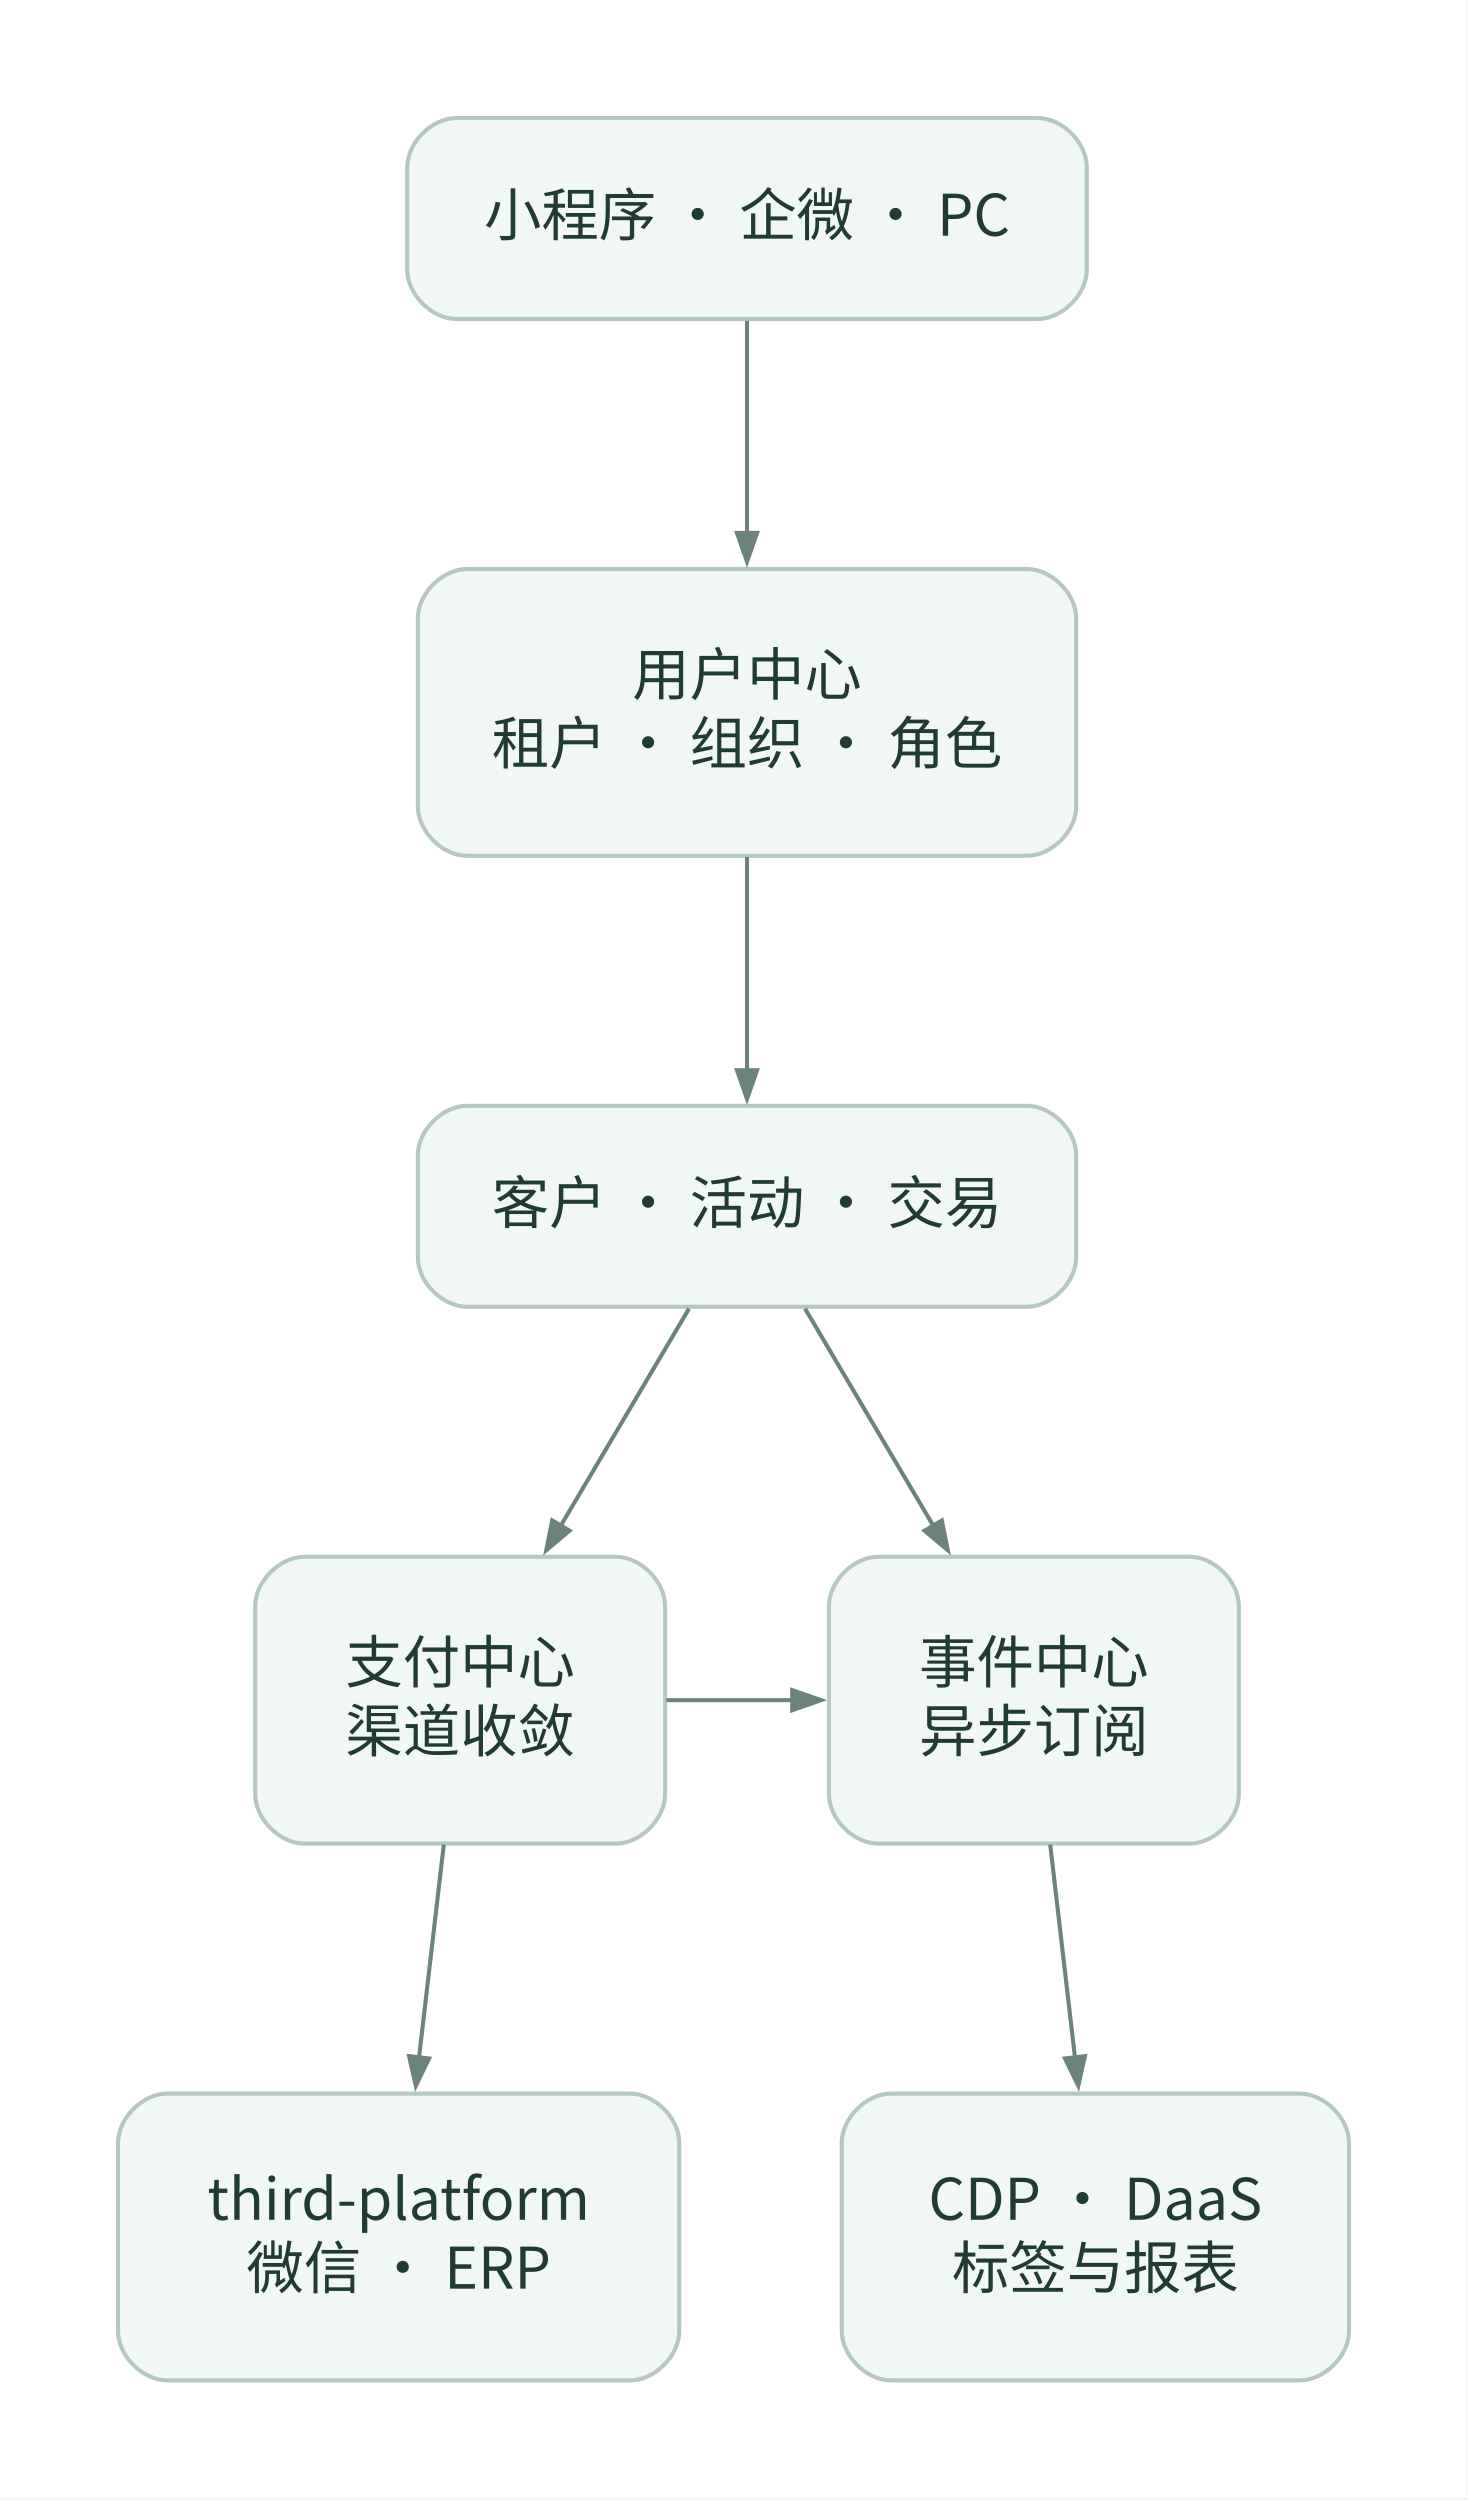
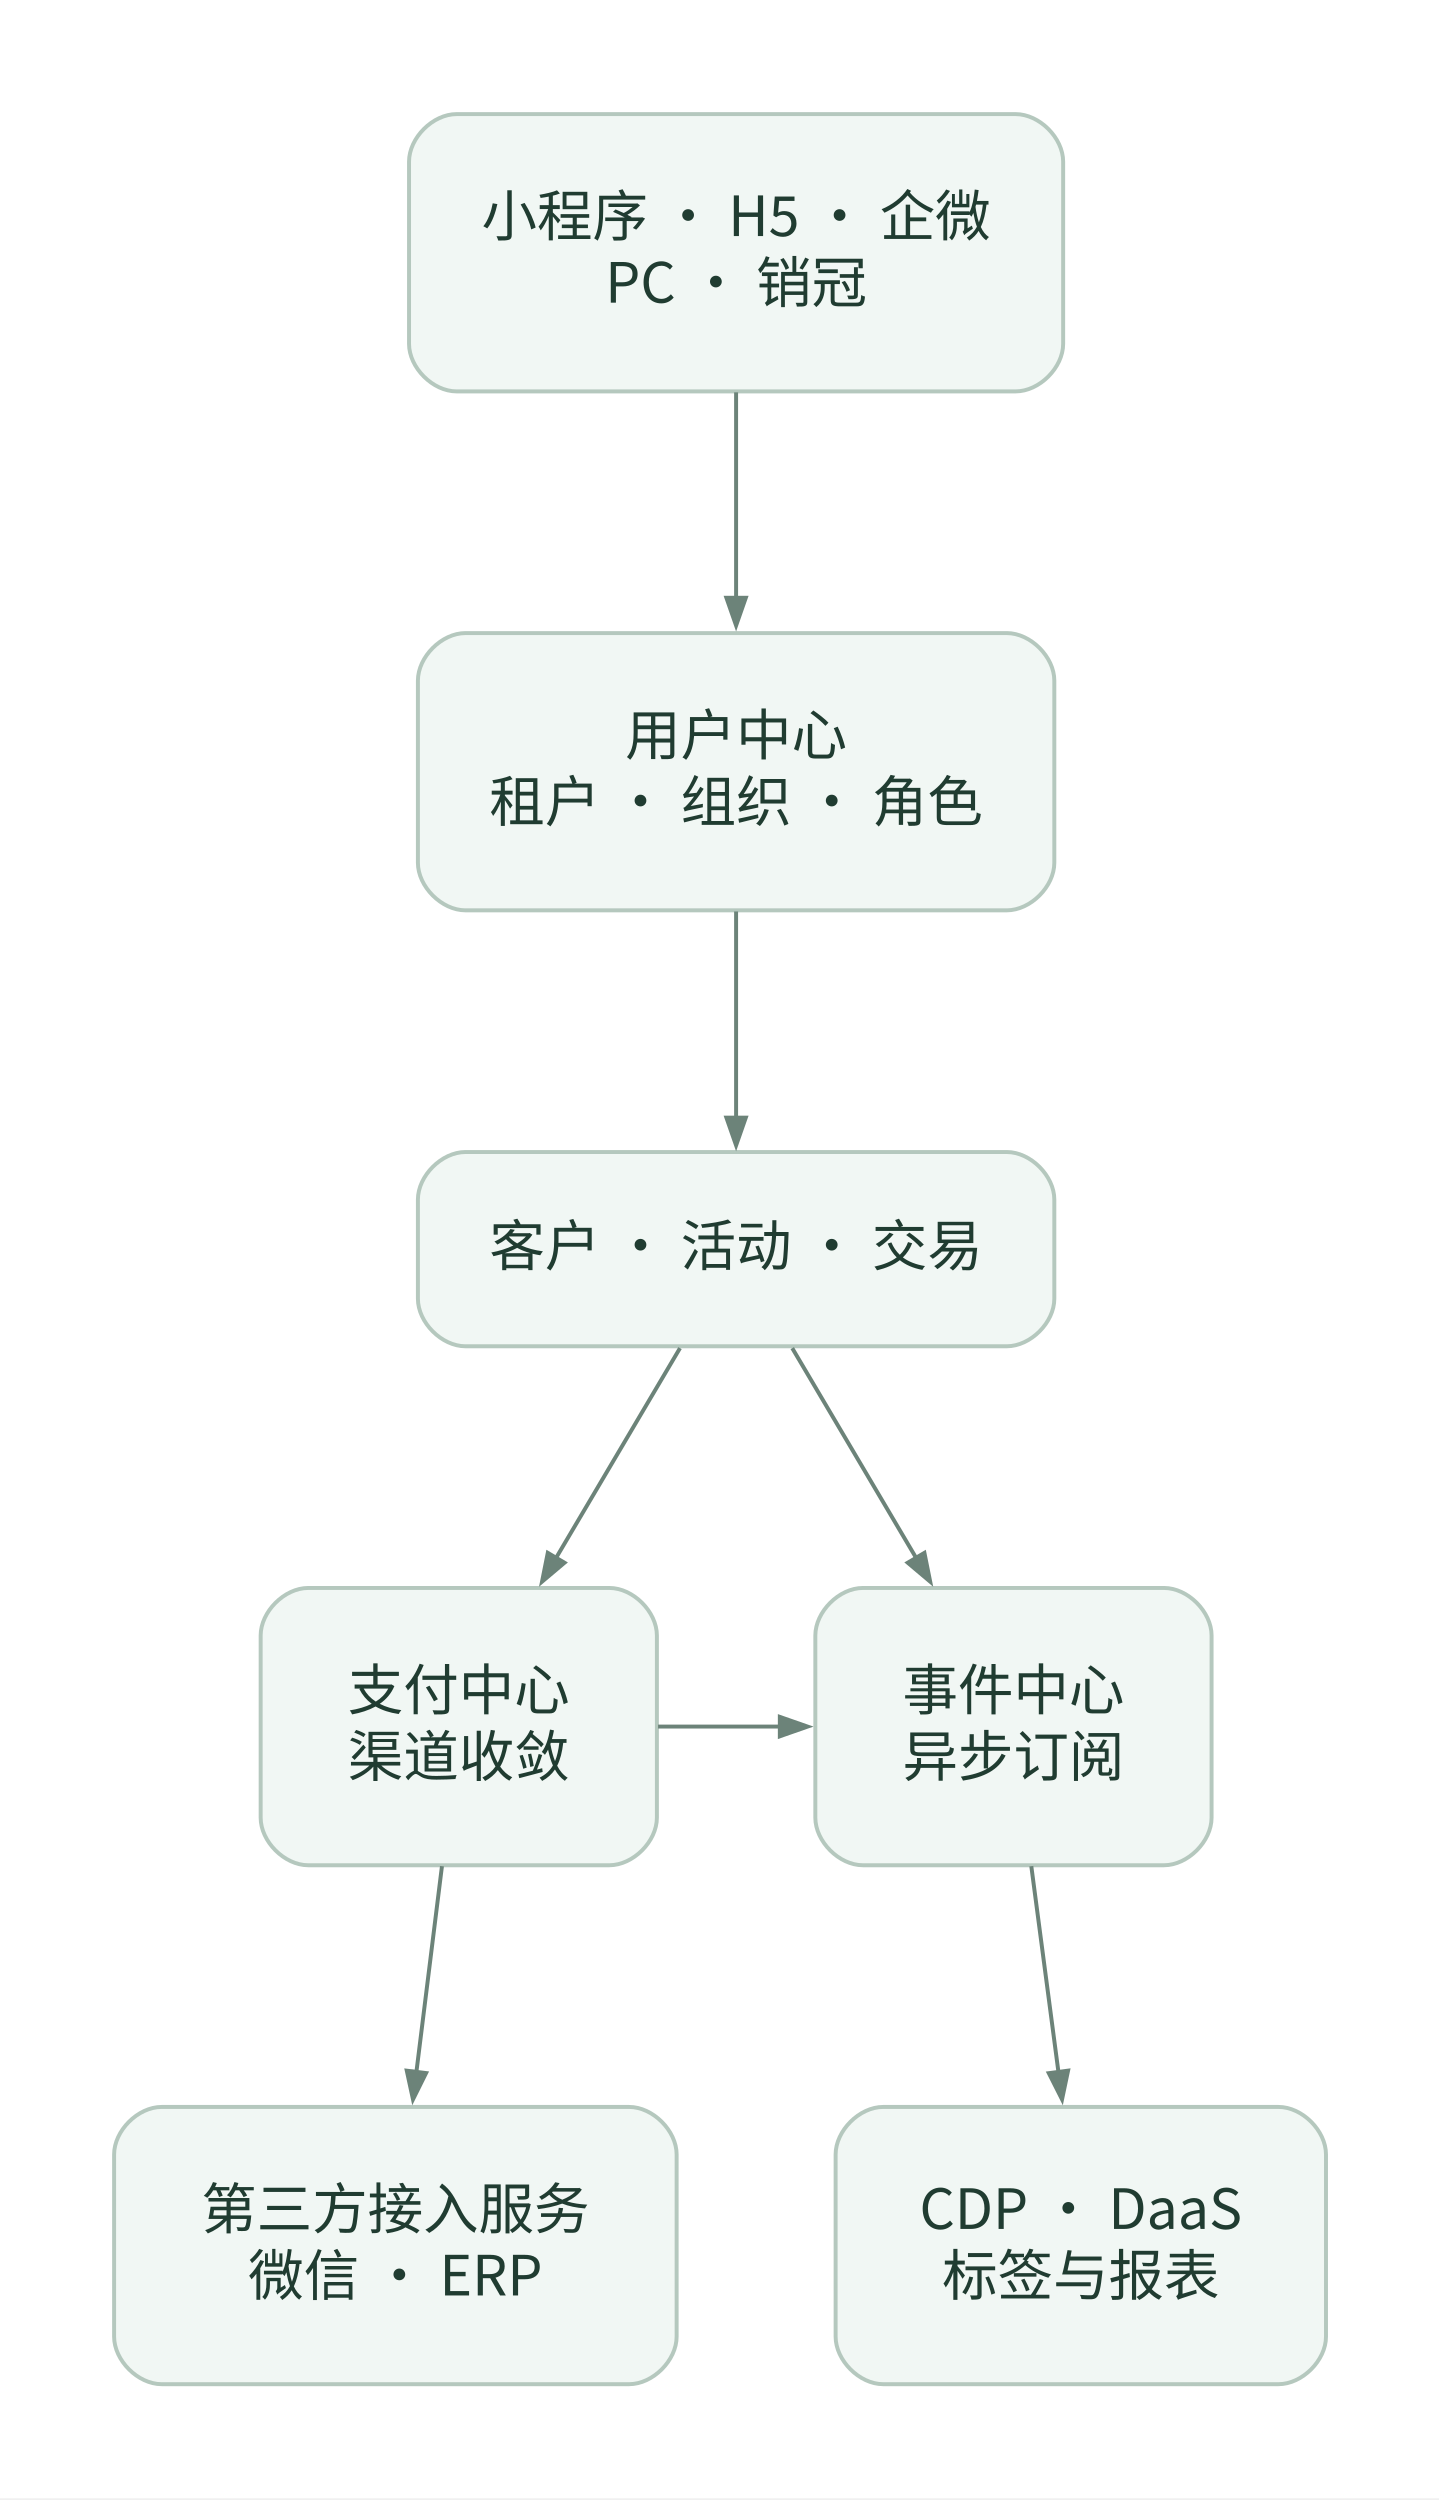
- <svg xmlns="http://www.w3.org/2000/svg" width="358pt" height="610pt" viewBox="0.00 0.00 358.00 610.00">
-   <g id="graph0" class="graph" transform="scale(1 1) rotate(0) translate(28.8 580.82)">
-     <polygon fill="#ffffff" stroke="none" points="-28.8,28.8 -28.8,-580.82 329.16,-580.82 329.16,28.8 -28.8,28.8" />
+ <svg xmlns="http://www.w3.org/2000/svg" width="363pt" height="631pt" viewBox="0.00 0.00 363.00 631.00">
+   <g id="graph0" class="graph" transform="scale(1 1) rotate(0) translate(28.8 601.77)">
+     <polygon fill="#ffffff" stroke="none" points="-28.8,28.8 -28.8,-601.77 334.68,-601.77 334.68,28.8 -28.8,28.8" />
    <g id="node1" class="node">
-       <path fill="#f1f7f4" stroke="#b5c8be" d="M224.38,-552.02C224.38,-552.02 82.56,-552.02 82.56,-552.02 76.56,-552.02 70.56,-546.02 70.56,-540.02 70.56,-540.02 70.56,-514.98 70.56,-514.98 70.56,-508.98 76.56,-502.98 82.56,-502.98 82.56,-502.98 224.38,-502.98 224.38,-502.98 230.38,-502.98 236.38,-508.98 236.38,-514.98 236.38,-514.98 236.38,-540.02 236.38,-540.02 236.38,-546.02 230.38,-552.02 224.38,-552.02" />
-       <text xml:space="preserve" text-anchor="middle" x="153.47" y="-523.3" font-family="PingFang SC,Noto Sans CJK SC,Microsoft YaHei,sans-serif" font-size="14.00" fill="#203c31">小程序 · 企微 · PC</text>
+       <path fill="#f1f7f4" stroke="#b5c8be" d="M227.54,-572.97C227.54,-572.97 86.44,-572.97 86.44,-572.97 80.44,-572.97 74.44,-566.97 74.44,-560.97 74.44,-560.97 74.44,-514.98 74.44,-514.98 74.44,-508.98 80.44,-502.98 86.44,-502.98 86.44,-502.98 227.54,-502.98 227.54,-502.98 233.54,-502.98 239.54,-508.98 239.54,-514.98 239.54,-514.98 239.54,-560.97 239.54,-560.97 239.54,-566.97 233.54,-572.97 227.54,-572.97" />
+       <text xml:space="preserve" text-anchor="middle" x="156.99" y="-542.18" font-family="PingFang SC,Noto Sans CJK SC,Microsoft YaHei,sans-serif" font-size="14.00" fill="#203c31">小程序 · H5 · 企微</text>
+       <text xml:space="preserve" text-anchor="middle" x="156.99" y="-525.38" font-family="PingFang SC,Noto Sans CJK SC,Microsoft YaHei,sans-serif" font-size="14.00" fill="#203c31">PC · 销冠</text>
    </g>
    <g id="node2" class="node">
-       <path fill="#f1f7f4" stroke="#b5c8be" d="M221.79,-441.98C221.79,-441.98 85.16,-441.98 85.16,-441.98 79.16,-441.98 73.16,-435.98 73.16,-429.98 73.16,-429.98 73.16,-384 73.16,-384 73.16,-378 79.16,-372 85.16,-372 85.16,-372 221.79,-372 221.79,-372 227.79,-372 233.79,-378 233.79,-384 233.79,-384 233.79,-429.98 233.79,-429.98 233.79,-435.98 227.79,-441.98 221.79,-441.98" />
-       <text xml:space="preserve" text-anchor="middle" x="153.47" y="-411.19" font-family="PingFang SC,Noto Sans CJK SC,Microsoft YaHei,sans-serif" font-size="14.00" fill="#203c31">用户中心</text>
-       <text xml:space="preserve" text-anchor="middle" x="153.47" y="-394.39" font-family="PingFang SC,Noto Sans CJK SC,Microsoft YaHei,sans-serif" font-size="14.00" fill="#203c31">租户 · 组织 · 角色</text>
+       <path fill="#f1f7f4" stroke="#b5c8be" d="M225.31,-441.98C225.31,-441.98 88.68,-441.98 88.68,-441.98 82.68,-441.98 76.68,-435.98 76.68,-429.98 76.68,-429.98 76.68,-384 76.68,-384 76.68,-378 82.68,-372 88.68,-372 88.68,-372 225.31,-372 225.31,-372 231.31,-372 237.31,-378 237.31,-384 237.31,-384 237.31,-429.98 237.31,-429.98 237.31,-435.98 231.31,-441.98 225.31,-441.98" />
+       <text xml:space="preserve" text-anchor="middle" x="156.99" y="-411.19" font-family="PingFang SC,Noto Sans CJK SC,Microsoft YaHei,sans-serif" font-size="14.00" fill="#203c31">用户中心</text>
+       <text xml:space="preserve" text-anchor="middle" x="156.99" y="-394.39" font-family="PingFang SC,Noto Sans CJK SC,Microsoft YaHei,sans-serif" font-size="14.00" fill="#203c31">租户 · 组织 · 角色</text>
    </g>
    <g id="edge1" class="edge">
-       <path fill="none" stroke="#6c8379" d="M153.47,-502.52C153.47,-487.64 153.47,-468.09 153.47,-450.64" />
-       <polygon fill="#6c8379" stroke="#6c8379" points="155.92,-450.78 153.47,-443.78 151.02,-450.78 155.92,-450.78" />
+       <path fill="none" stroke="#6c8379" d="M156.99,-502.75C156.99,-486.71 156.99,-467.45 156.99,-450.49" />
+       <polygon fill="#6c8379" stroke="#6c8379" points="159.44,-450.89 156.99,-443.89 154.54,-450.89 159.44,-450.89" />
    </g>
    <g id="node3" class="node">
-       <path fill="#f1f7f4" stroke="#b5c8be" d="M221.79,-311C221.79,-311 85.16,-311 85.16,-311 79.16,-311 73.16,-305 73.16,-299 73.16,-299 73.16,-273.97 73.16,-273.97 73.16,-267.97 79.16,-261.97 85.16,-261.97 85.16,-261.97 221.79,-261.97 221.79,-261.97 227.79,-261.97 233.79,-267.97 233.79,-273.97 233.79,-273.97 233.79,-299 233.79,-299 233.79,-305 227.79,-311 221.79,-311" />
-       <text xml:space="preserve" text-anchor="middle" x="153.47" y="-282.28" font-family="PingFang SC,Noto Sans CJK SC,Microsoft YaHei,sans-serif" font-size="14.00" fill="#203c31">客户 · 活动 · 交易</text>
+       <path fill="#f1f7f4" stroke="#b5c8be" d="M225.31,-311C225.31,-311 88.68,-311 88.68,-311 82.68,-311 76.68,-305 76.68,-299 76.68,-299 76.68,-273.97 76.68,-273.97 76.68,-267.97 82.68,-261.97 88.68,-261.97 88.68,-261.97 225.31,-261.97 225.31,-261.97 231.31,-261.97 237.31,-267.97 237.31,-273.97 237.31,-273.97 237.31,-299 237.31,-299 237.31,-305 231.31,-311 225.31,-311" />
+       <text xml:space="preserve" text-anchor="middle" x="156.99" y="-282.28" font-family="PingFang SC,Noto Sans CJK SC,Microsoft YaHei,sans-serif" font-size="14.00" fill="#203c31">客户 · 活动 · 交易</text>
    </g>
    <g id="edge2" class="edge">
-       <path fill="none" stroke="#6c8379" d="M153.47,-371.71C153.47,-355.18 153.47,-335.47 153.47,-319.28" />
-       <polygon fill="#6c8379" stroke="#6c8379" points="155.92,-319.68 153.47,-312.68 151.02,-319.68 155.92,-319.68" />
+       <path fill="none" stroke="#6c8379" d="M156.99,-371.71C156.99,-355.18 156.99,-335.47 156.99,-319.28" />
+       <polygon fill="#6c8379" stroke="#6c8379" points="159.44,-319.68 156.99,-312.68 154.54,-319.68 159.44,-319.68" />
    </g>
    <g id="node4" class="node">
-       <path fill="#f1f7f4" stroke="#b5c8be" d="M121.48,-200.97C121.48,-200.97 45.47,-200.97 45.47,-200.97 39.47,-200.97 33.47,-194.97 33.47,-188.97 33.47,-188.97 33.47,-142.98 33.47,-142.98 33.47,-136.98 39.47,-130.98 45.47,-130.98 45.47,-130.98 121.48,-130.98 121.48,-130.98 127.48,-130.98 133.48,-136.98 133.48,-142.98 133.48,-142.98 133.48,-188.97 133.48,-188.97 133.48,-194.97 127.48,-200.97 121.48,-200.97" />
-       <text xml:space="preserve" text-anchor="middle" x="83.47" y="-170.18" font-family="PingFang SC,Noto Sans CJK SC,Microsoft YaHei,sans-serif" font-size="14.00" fill="#203c31">支付中心</text>
-       <text xml:space="preserve" text-anchor="middle" x="83.47" y="-153.38" font-family="PingFang SC,Noto Sans CJK SC,Microsoft YaHei,sans-serif" font-size="14.00" fill="#203c31">渠道收敛</text>
+       <path fill="#f1f7f4" stroke="#b5c8be" d="M125,-200.97C125,-200.97 48.99,-200.97 48.99,-200.97 42.99,-200.97 36.99,-194.97 36.99,-188.97 36.99,-188.97 36.99,-142.98 36.99,-142.98 36.99,-136.98 42.99,-130.98 48.99,-130.98 48.99,-130.98 125,-130.98 125,-130.98 131,-130.98 137,-136.98 137,-142.98 137,-142.98 137,-188.97 137,-188.97 137,-194.97 131,-200.97 125,-200.97" />
+       <text xml:space="preserve" text-anchor="middle" x="86.99" y="-170.18" font-family="PingFang SC,Noto Sans CJK SC,Microsoft YaHei,sans-serif" font-size="14.00" fill="#203c31">支付中心</text>
+       <text xml:space="preserve" text-anchor="middle" x="86.99" y="-153.38" font-family="PingFang SC,Noto Sans CJK SC,Microsoft YaHei,sans-serif" font-size="14.00" fill="#203c31">渠道收敛</text>
    </g>
    <g id="edge3" class="edge">
-       <path fill="none" stroke="#6c8379" d="M139.31,-261.5C130.28,-246.22 118.34,-226.01 107.82,-208.2" />
-       <polygon fill="#6c8379" stroke="#6c8379" points="110.16,-207.34 104.49,-202.56 105.94,-209.83 110.16,-207.34" />
+       <path fill="none" stroke="#6c8379" d="M142.83,-261.5C133.8,-246.22 121.86,-226.01 111.34,-208.2" />
+       <polygon fill="#6c8379" stroke="#6c8379" points="113.68,-207.34 108.01,-202.56 109.46,-209.83 113.68,-207.34" />
    </g>
    <g id="node5" class="node">
-       <path fill="#f1f7f4" stroke="#b5c8be" d="M261.48,-200.97C261.48,-200.97 185.47,-200.97 185.47,-200.97 179.47,-200.97 173.47,-194.97 173.47,-188.97 173.47,-188.97 173.47,-142.98 173.47,-142.98 173.47,-136.98 179.47,-130.98 185.47,-130.98 185.47,-130.98 261.48,-130.98 261.48,-130.98 267.48,-130.98 273.48,-136.98 273.48,-142.98 273.48,-142.98 273.48,-188.97 273.48,-188.97 273.48,-194.97 267.48,-200.97 261.48,-200.97" />
-       <text xml:space="preserve" text-anchor="middle" x="223.47" y="-170.18" font-family="PingFang SC,Noto Sans CJK SC,Microsoft YaHei,sans-serif" font-size="14.00" fill="#203c31">事件中心</text>
-       <text xml:space="preserve" text-anchor="middle" x="223.47" y="-153.38" font-family="PingFang SC,Noto Sans CJK SC,Microsoft YaHei,sans-serif" font-size="14.00" fill="#203c31">异步订阅</text>
+       <path fill="#f1f7f4" stroke="#b5c8be" d="M265,-200.97C265,-200.97 188.99,-200.97 188.99,-200.97 182.99,-200.97 176.99,-194.97 176.99,-188.97 176.99,-188.97 176.99,-142.98 176.99,-142.98 176.99,-136.98 182.99,-130.98 188.99,-130.98 188.99,-130.98 265,-130.98 265,-130.98 271,-130.98 277,-136.98 277,-142.98 277,-142.98 277,-188.97 277,-188.97 277,-194.97 271,-200.97 265,-200.97" />
+       <text xml:space="preserve" text-anchor="middle" x="226.99" y="-170.18" font-family="PingFang SC,Noto Sans CJK SC,Microsoft YaHei,sans-serif" font-size="14.00" fill="#203c31">事件中心</text>
+       <text xml:space="preserve" text-anchor="middle" x="226.99" y="-153.38" font-family="PingFang SC,Noto Sans CJK SC,Microsoft YaHei,sans-serif" font-size="14.00" fill="#203c31">异步订阅</text>
    </g>
    <g id="edge4" class="edge">
-       <path fill="none" stroke="#6c8379" d="M167.64,-261.5C176.67,-246.22 188.6,-226.01 199.12,-208.2" />
-       <polygon fill="#6c8379" stroke="#6c8379" points="201,-209.83 202.46,-202.56 196.79,-207.34 201,-209.83" />
+       <path fill="none" stroke="#6c8379" d="M171.16,-261.5C180.19,-246.22 192.12,-226.01 202.64,-208.2" />
+       <polygon fill="#6c8379" stroke="#6c8379" points="204.52,-209.83 205.98,-202.56 200.31,-207.34 204.52,-209.83" />
    </g>
    <g id="edge5" class="edge">
-       <path fill="none" stroke="#6c8379" d="M133.78,-165.98C144.1,-165.98 154.43,-165.98 164.75,-165.98" />
-       <polygon fill="#6c8379" stroke="#6c8379" points="164.51,-168.43 171.51,-165.98 164.51,-163.53 164.51,-168.43" />
+       <path fill="none" stroke="#6c8379" d="M137.3,-165.98C147.62,-165.98 157.95,-165.98 168.27,-165.98" />
+       <polygon fill="#6c8379" stroke="#6c8379" points="168.03,-168.43 175.03,-165.98 168.03,-163.53 168.03,-168.43" />
    </g>
    <g id="node7" class="node">
-       <path fill="#f1f7f4" stroke="#b5c8be" d="M124.94,-69.98C124.94,-69.98 12,-69.98 12,-69.98 6,-69.98 0,-63.98 0,-57.98 0,-57.98 0,-12 0,-12 0,-6 6,0 12,0 12,0 124.94,0 124.94,0 130.94,0 136.94,-6 136.94,-12 136.94,-12 136.94,-57.98 136.94,-57.98 136.94,-63.98 130.94,-69.98 124.94,-69.98" />
-       <text xml:space="preserve" text-anchor="middle" x="68.47" y="-39.19" font-family="PingFang SC,Noto Sans CJK SC,Microsoft YaHei,sans-serif" font-size="14.00" fill="#203c31">third-platform</text>
-       <text xml:space="preserve" text-anchor="middle" x="68.47" y="-22.39" font-family="PingFang SC,Noto Sans CJK SC,Microsoft YaHei,sans-serif" font-size="14.00" fill="#203c31">微信 · ERP</text>
+       <path fill="#f1f7f4" stroke="#b5c8be" d="M129.98,-69.98C129.98,-69.98 12,-69.98 12,-69.98 6,-69.98 0,-63.98 0,-57.98 0,-57.98 0,-12 0,-12 0,-6 6,0 12,0 12,0 129.98,0 129.98,0 135.98,0 141.98,-6 141.98,-12 141.98,-12 141.98,-57.98 141.98,-57.98 141.98,-63.98 135.98,-69.98 129.98,-69.98" />
+       <text xml:space="preserve" text-anchor="middle" x="70.99" y="-39.19" font-family="PingFang SC,Noto Sans CJK SC,Microsoft YaHei,sans-serif" font-size="14.00" fill="#203c31">第三方接入服务</text>
+       <text xml:space="preserve" text-anchor="middle" x="70.99" y="-22.39" font-family="PingFang SC,Noto Sans CJK SC,Microsoft YaHei,sans-serif" font-size="14.00" fill="#203c31">微信 · ERP</text>
    </g>
    <g id="edge6" class="edge">
-       <path fill="none" stroke="#6c8379" d="M79.49,-130.75C77.63,-114.71 75.39,-95.45 73.41,-78.49" />
-       <polygon fill="#6c8379" stroke="#6c8379" points="75.89,-78.55 72.65,-71.88 71.02,-79.12 75.89,-78.55" />
+       <path fill="none" stroke="#6c8379" d="M82.75,-130.75C80.76,-114.71 78.37,-95.45 76.26,-78.49" />
+       <polygon fill="#6c8379" stroke="#6c8379" points="78.74,-78.53 75.44,-71.88 73.87,-79.13 78.74,-78.53" />
    </g>
    <g id="node6" class="node">
-       <path fill="#f1f7f4" stroke="#b5c8be" d="M288.36,-69.98C288.36,-69.98 188.59,-69.98 188.59,-69.98 182.59,-69.98 176.59,-63.98 176.59,-57.98 176.59,-57.98 176.59,-12 176.59,-12 176.59,-6 182.59,0 188.59,0 188.59,0 288.36,0 288.36,0 294.36,0 300.36,-6 300.36,-12 300.36,-12 300.36,-57.98 300.36,-57.98 300.36,-63.98 294.36,-69.98 288.36,-69.98" />
-       <text xml:space="preserve" text-anchor="middle" x="238.47" y="-39.19" font-family="PingFang SC,Noto Sans CJK SC,Microsoft YaHei,sans-serif" font-size="14.00" fill="#203c31">CDP · DaaS</text>
-       <text xml:space="preserve" text-anchor="middle" x="238.47" y="-22.39" font-family="PingFang SC,Noto Sans CJK SC,Microsoft YaHei,sans-serif" font-size="14.00" fill="#203c31">标签与报表</text>
+       <path fill="#f1f7f4" stroke="#b5c8be" d="M293.88,-69.98C293.88,-69.98 194.11,-69.98 194.11,-69.98 188.11,-69.98 182.11,-63.98 182.11,-57.98 182.11,-57.98 182.11,-12 182.11,-12 182.11,-6 188.11,0 194.11,0 194.11,0 293.88,0 293.88,0 299.88,0 305.88,-6 305.88,-12 305.88,-12 305.88,-57.98 305.88,-57.98 305.88,-63.98 299.88,-69.98 293.88,-69.98" />
+       <text xml:space="preserve" text-anchor="middle" x="243.99" y="-39.19" font-family="PingFang SC,Noto Sans CJK SC,Microsoft YaHei,sans-serif" font-size="14.00" fill="#203c31">CDP · DaaS</text>
+       <text xml:space="preserve" text-anchor="middle" x="243.99" y="-22.39" font-family="PingFang SC,Noto Sans CJK SC,Microsoft YaHei,sans-serif" font-size="14.00" fill="#203c31">标签与报表</text>
    </g>
    <g id="edge7" class="edge">
-       <path fill="none" stroke="#6c8379" d="M227.45,-130.75C229.32,-114.71 231.56,-95.45 233.53,-78.49" />
-       <polygon fill="#6c8379" stroke="#6c8379" points="235.92,-79.12 234.3,-71.88 231.06,-78.55 235.92,-79.12" />
+       <path fill="none" stroke="#6c8379" d="M231.5,-130.75C233.62,-114.71 236.16,-95.45 238.39,-78.49" />
+       <polygon fill="#6c8379" stroke="#6c8379" points="240.78,-79.14 239.26,-71.88 235.92,-78.5 240.78,-79.14" />
    </g>
  </g>
</svg>
